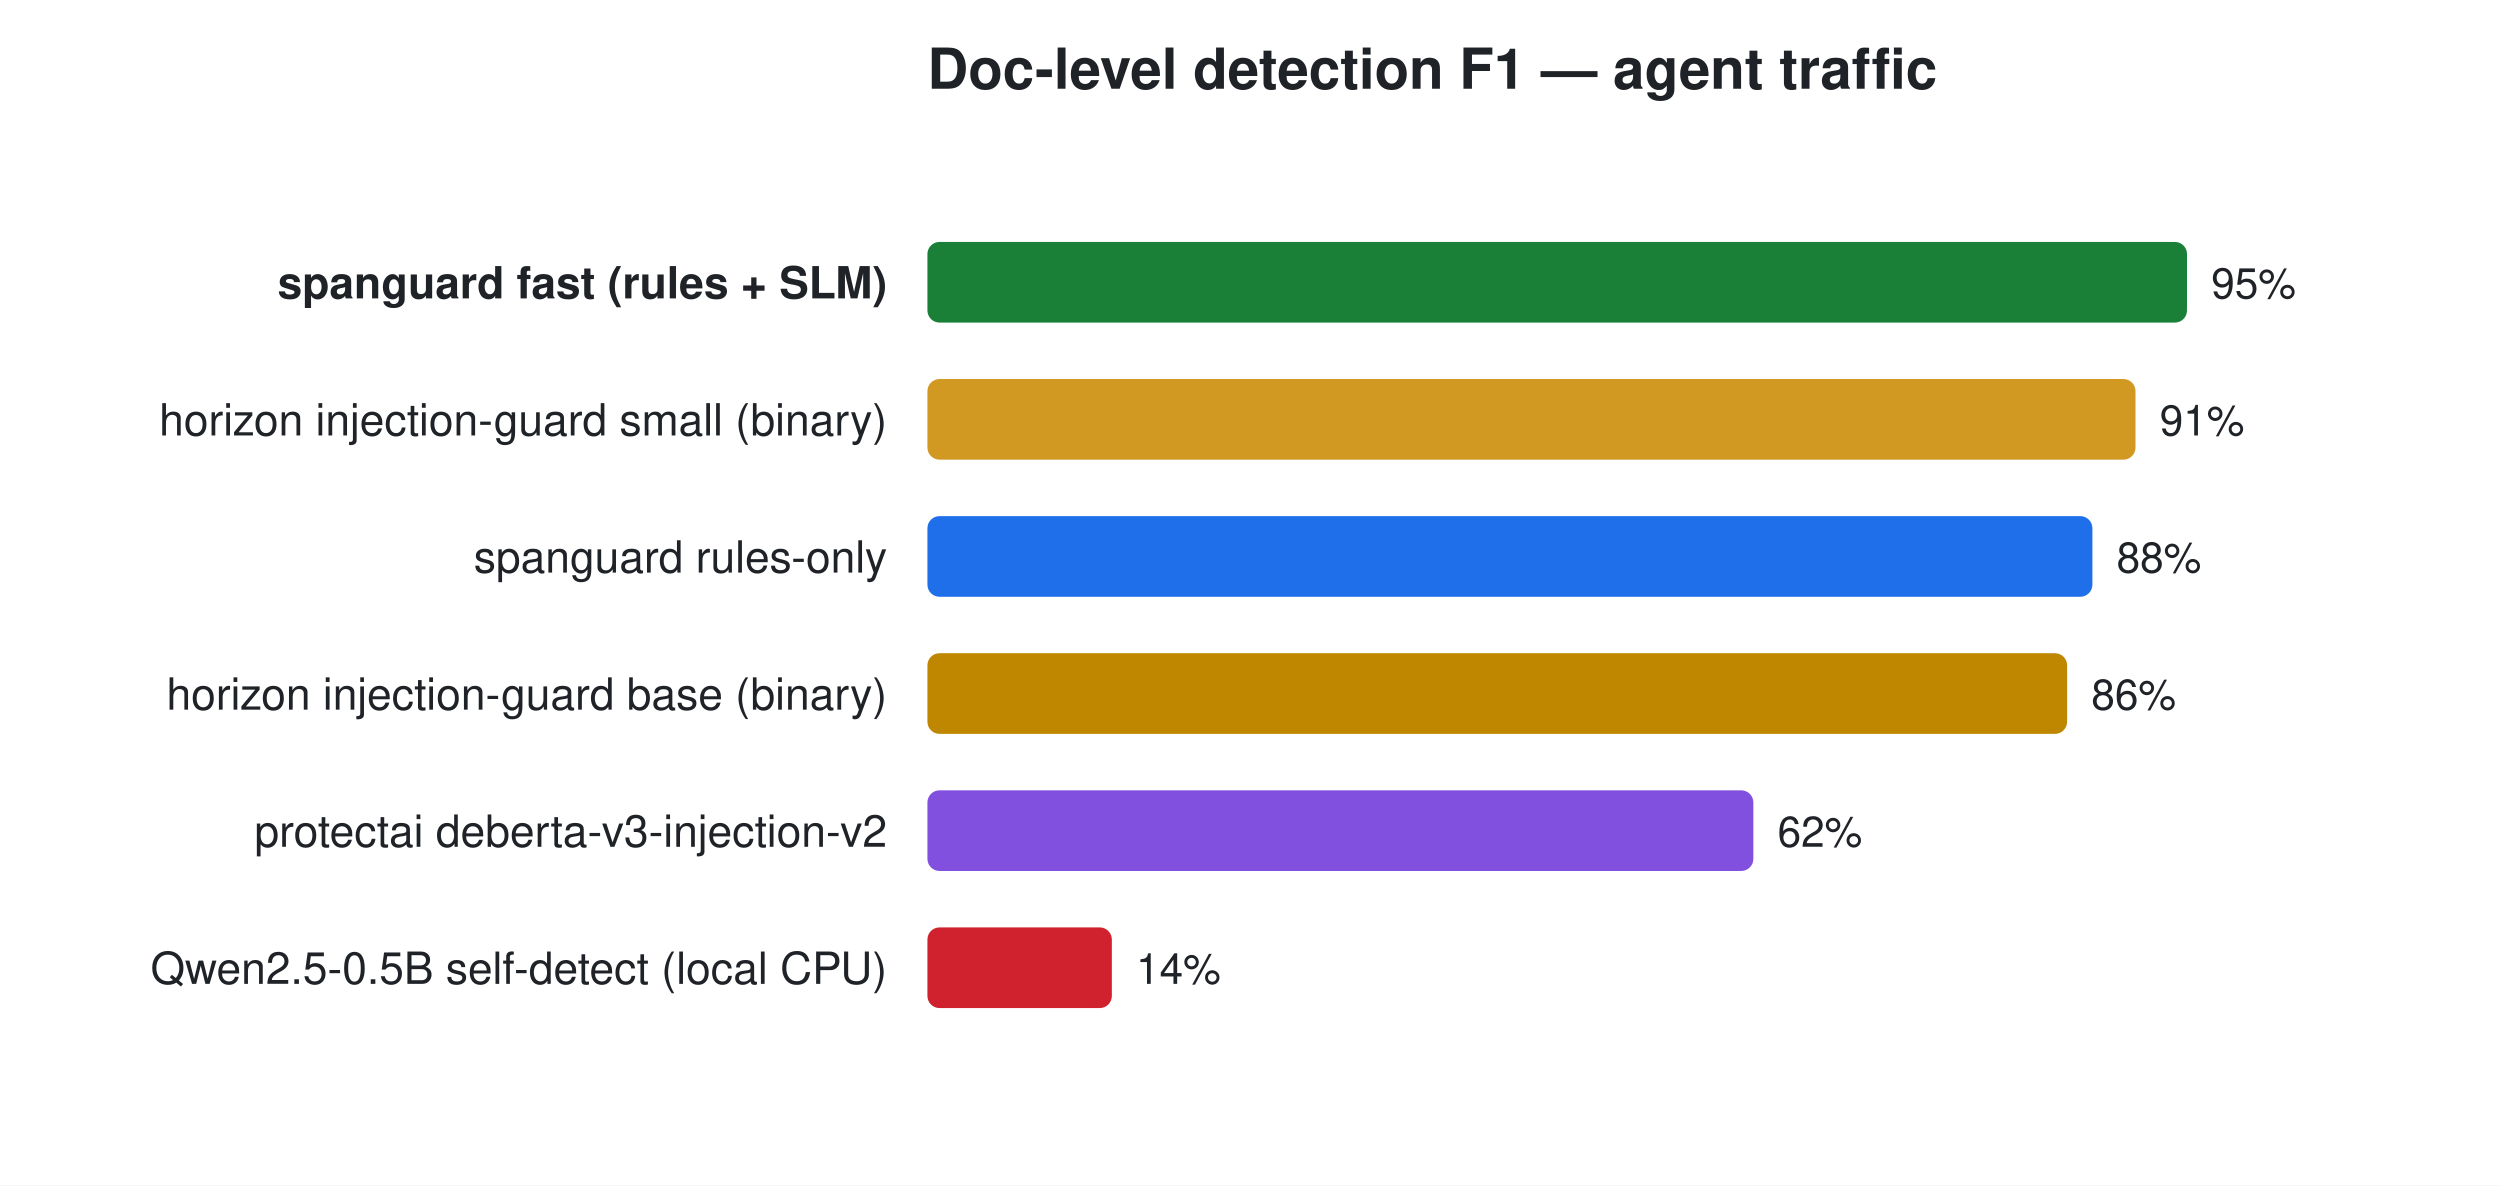
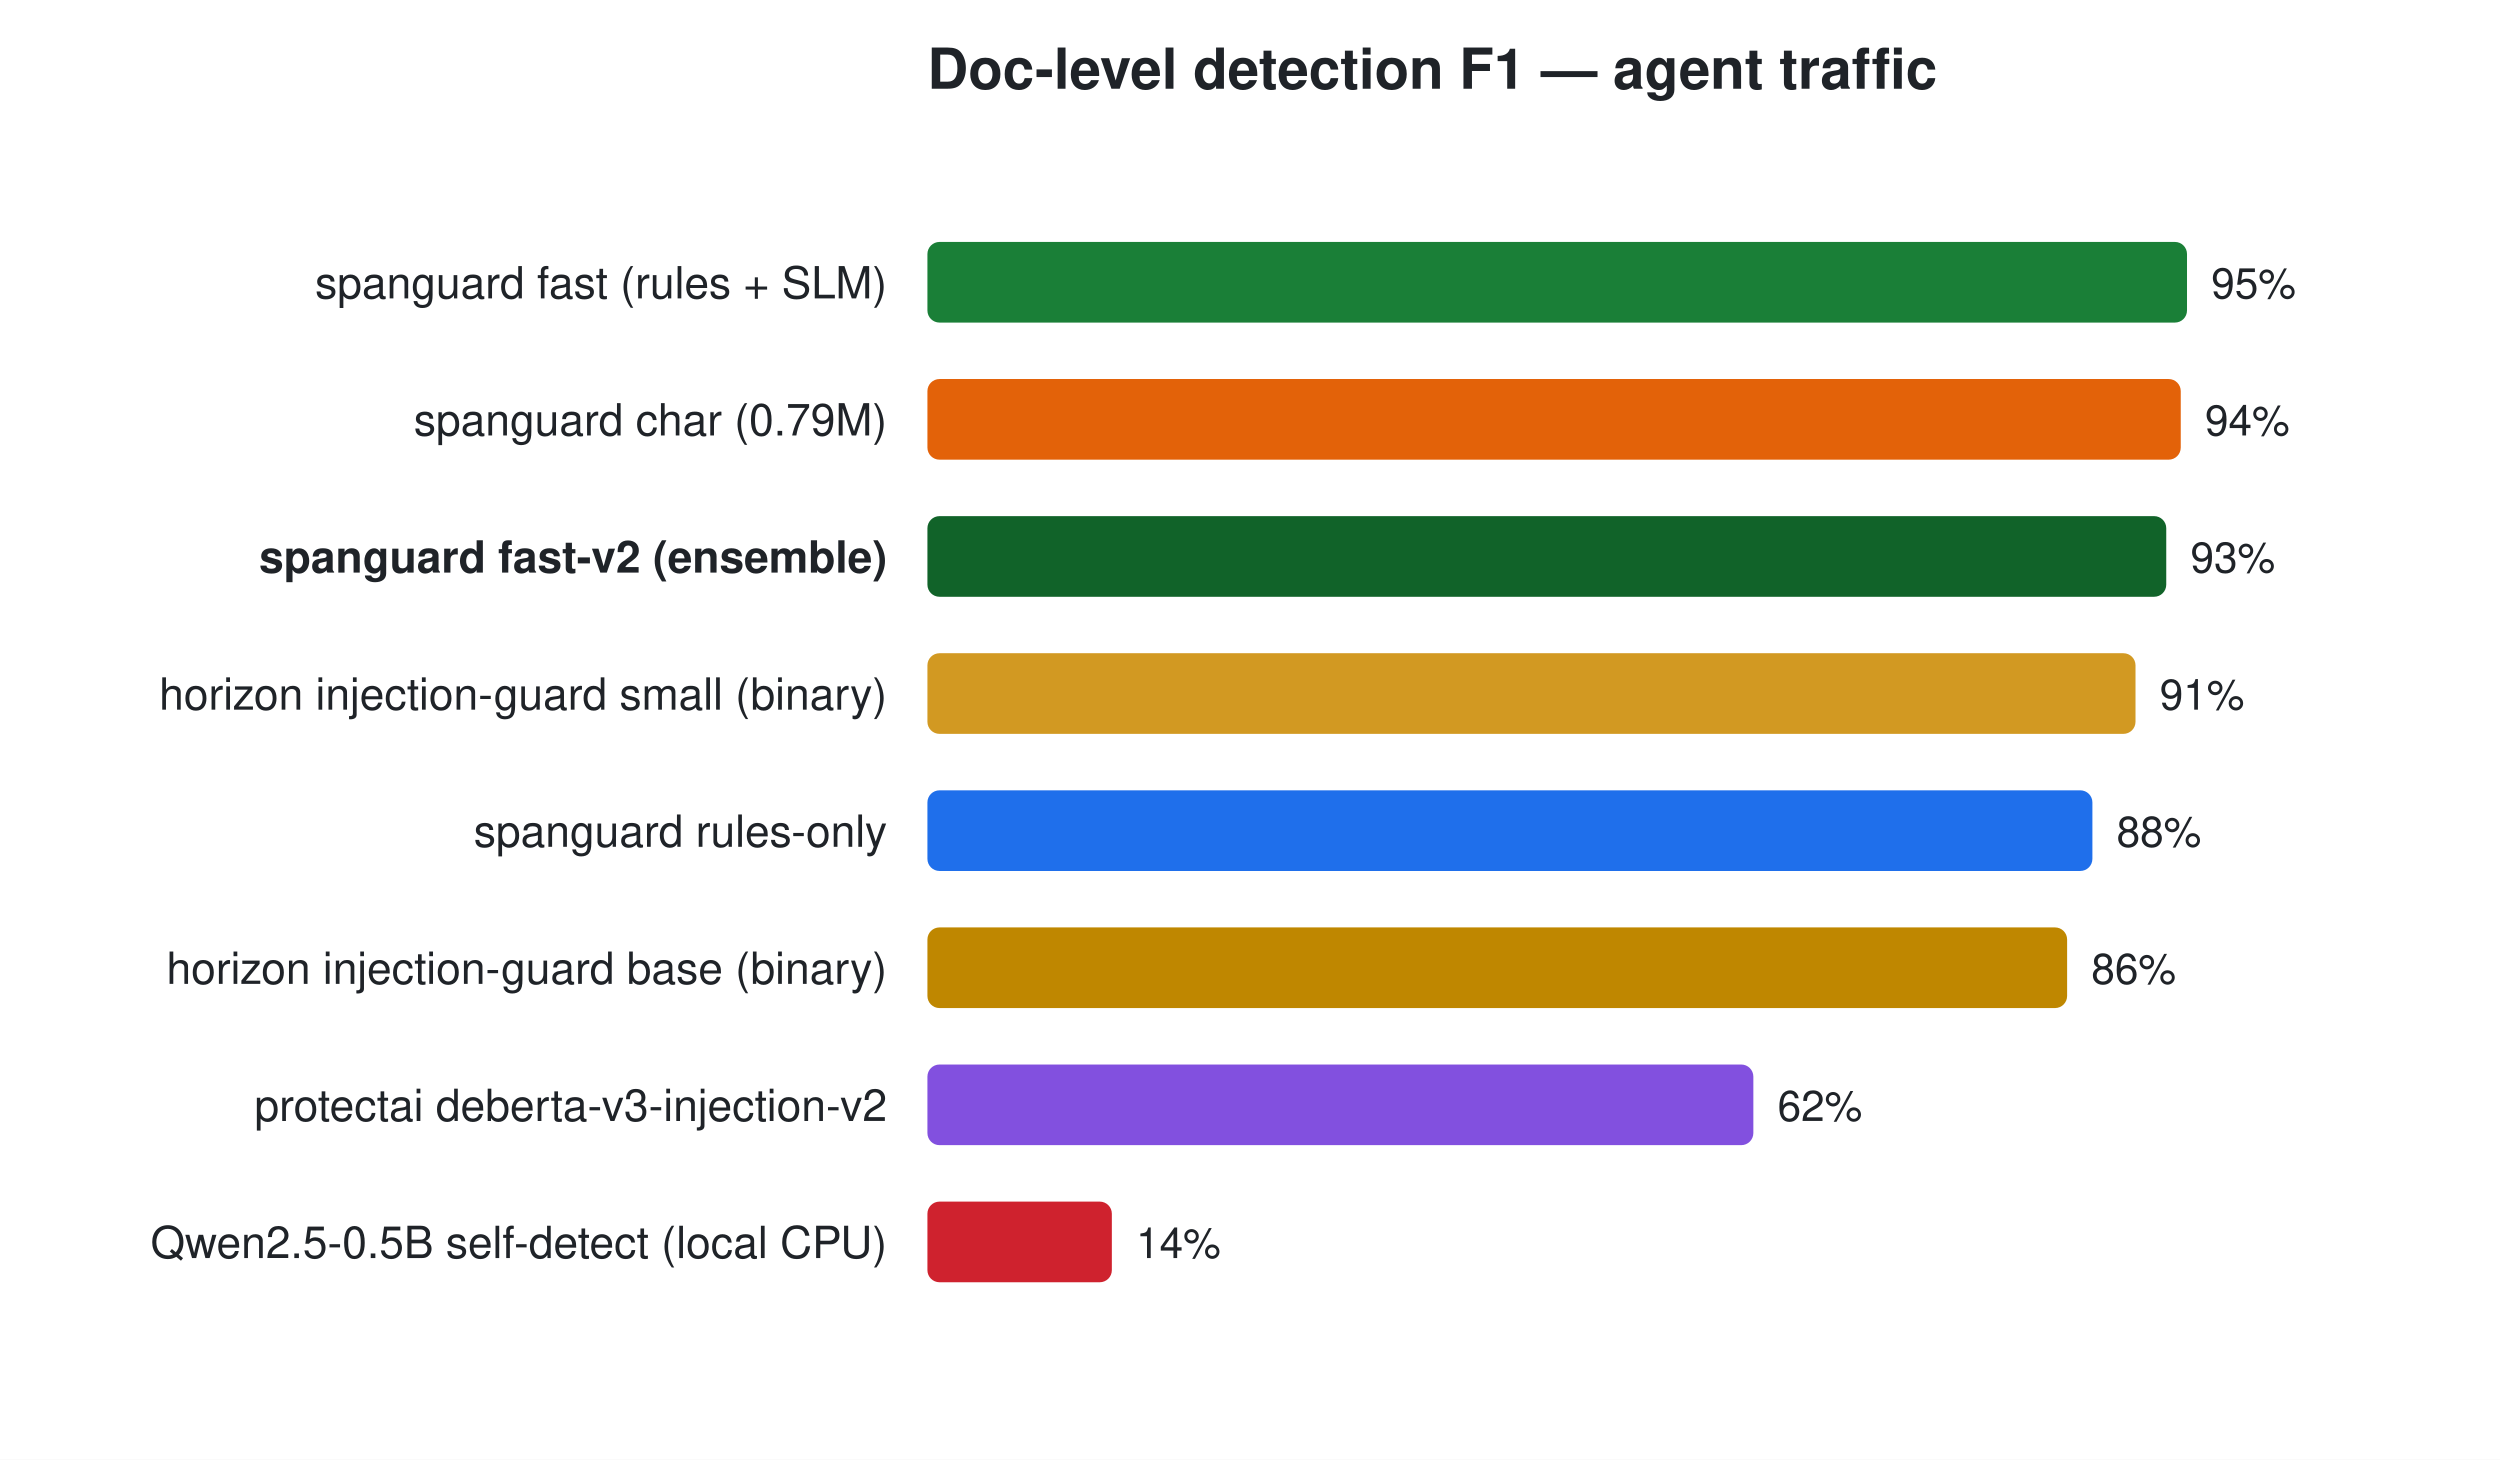
- <svg xmlns="http://www.w3.org/2000/svg" width="620" height="294" viewBox="0 0 620 294" font-family="ui-sans-serif,system-ui,'Segoe UI',Helvetica,Arial,sans-serif">
-   <rect width="620" height="294" fill="#ffffff" />
+ <svg xmlns="http://www.w3.org/2000/svg" width="620" height="362" viewBox="0 0 620 362" font-family="ui-sans-serif,system-ui,'Segoe UI',Helvetica,Arial,sans-serif">
+   <rect width="620" height="362" fill="#ffffff" />
  <text x="230" y="22" font-size="14" fill="#1f2328" text-anchor="start" font-weight="600" font-family="ui-sans-serif,system-ui,'Segoe UI',Helvetica,Arial,sans-serif" opacity="1.0">Doc-level detection F1 — agent traffic</text>
-   <text x="220" y="74" font-size="11" fill="#1f2328" text-anchor="end" font-weight="600" font-family="ui-sans-serif,system-ui,'Segoe UI',Helvetica,Arial,sans-serif" opacity="1.0">spanguard fast (rules + SLM)</text>
+   <text x="220" y="74" font-size="11" fill="#1f2328" text-anchor="end" font-weight="normal" font-family="ui-sans-serif,system-ui,'Segoe UI',Helvetica,Arial,sans-serif" opacity="1.0">spanguard fast (rules + SLM)</text>
  <rect x="230" y="60" width="312.378" height="20" rx="3" fill="#1a7f37" opacity="1.0" />
  <text x="548.378" y="74" font-size="10.5" fill="#1f2328" text-anchor="start" font-weight="normal" font-family="ui-sans-serif,system-ui,'Segoe UI',Helvetica,Arial,sans-serif" opacity="1.0">95%</text>
-   <text x="220" y="108" font-size="11" fill="#1f2328" text-anchor="end" font-weight="normal" font-family="ui-sans-serif,system-ui,'Segoe UI',Helvetica,Arial,sans-serif" opacity="1.0">horizon injection-guard small (binary)</text>
-   <rect x="230" y="94" width="299.607" height="20" rx="3" fill="#d29922" opacity="1.0" />
-   <text x="535.607" y="108" font-size="10.5" fill="#1f2328" text-anchor="start" font-weight="normal" font-family="ui-sans-serif,system-ui,'Segoe UI',Helvetica,Arial,sans-serif" opacity="1.0">91%</text>
-   <text x="220" y="142" font-size="11" fill="#1f2328" text-anchor="end" font-weight="normal" font-family="ui-sans-serif,system-ui,'Segoe UI',Helvetica,Arial,sans-serif" opacity="1.0">spanguard rules-only</text>
-   <rect x="230" y="128" width="288.915" height="20" rx="3" fill="#1f6feb" opacity="1.0" />
-   <text x="524.915" y="142" font-size="10.5" fill="#1f2328" text-anchor="start" font-weight="normal" font-family="ui-sans-serif,system-ui,'Segoe UI',Helvetica,Arial,sans-serif" opacity="1.0">88%</text>
-   <text x="220" y="176" font-size="11" fill="#1f2328" text-anchor="end" font-weight="normal" font-family="ui-sans-serif,system-ui,'Segoe UI',Helvetica,Arial,sans-serif" opacity="1.0">horizon injection-guard base (binary)</text>
-   <rect x="230" y="162" width="282.645" height="20" rx="3" fill="#bf8700" opacity="1.0" />
-   <text x="518.645" y="176" font-size="10.5" fill="#1f2328" text-anchor="start" font-weight="normal" font-family="ui-sans-serif,system-ui,'Segoe UI',Helvetica,Arial,sans-serif" opacity="1.0">86%</text>
-   <text x="220" y="210" font-size="11" fill="#1f2328" text-anchor="end" font-weight="normal" font-family="ui-sans-serif,system-ui,'Segoe UI',Helvetica,Arial,sans-serif" opacity="1.0">protectai deberta-v3-injection-v2</text>
-   <rect x="230" y="196" width="204.831" height="20" rx="3" fill="#8250df" opacity="1.0" />
-   <text x="440.831" y="210" font-size="10.5" fill="#1f2328" text-anchor="start" font-weight="normal" font-family="ui-sans-serif,system-ui,'Segoe UI',Helvetica,Arial,sans-serif" opacity="1.0">62%</text>
-   <text x="220" y="244" font-size="11" fill="#1f2328" text-anchor="end" font-weight="normal" font-family="ui-sans-serif,system-ui,'Segoe UI',Helvetica,Arial,sans-serif" opacity="1.0">Qwen2.5-0.5B self-detect (local CPU)</text>
-   <rect x="230" y="230" width="45.738" height="20" rx="3" fill="#cf222e" opacity="1.0" />
-   <text x="281.738" y="244" font-size="10.5" fill="#1f2328" text-anchor="start" font-weight="normal" font-family="ui-sans-serif,system-ui,'Segoe UI',Helvetica,Arial,sans-serif" opacity="1.0">14%</text>
+   <text x="220" y="108" font-size="11" fill="#1f2328" text-anchor="end" font-weight="normal" font-family="ui-sans-serif,system-ui,'Segoe UI',Helvetica,Arial,sans-serif" opacity="1.0">spanguard char (0.79M)</text>
+   <rect x="230" y="94" width="310.827" height="20" rx="3" fill="#e36209" opacity="1.0" />
+   <text x="546.827" y="108" font-size="10.5" fill="#1f2328" text-anchor="start" font-weight="normal" font-family="ui-sans-serif,system-ui,'Segoe UI',Helvetica,Arial,sans-serif" opacity="1.0">94%</text>
+   <text x="220" y="142" font-size="11" fill="#1f2328" text-anchor="end" font-weight="600" font-family="ui-sans-serif,system-ui,'Segoe UI',Helvetica,Arial,sans-serif" opacity="1.0">spanguard fast-v2 (ensemble)</text>
+   <rect x="230" y="128" width="307.23" height="20" rx="3" fill="#116329" opacity="1.0" />
+   <text x="543.23" y="142" font-size="10.5" fill="#1f2328" text-anchor="start" font-weight="normal" font-family="ui-sans-serif,system-ui,'Segoe UI',Helvetica,Arial,sans-serif" opacity="1.0">93%</text>
+   <text x="220" y="176" font-size="11" fill="#1f2328" text-anchor="end" font-weight="normal" font-family="ui-sans-serif,system-ui,'Segoe UI',Helvetica,Arial,sans-serif" opacity="1.0">horizon injection-guard small (binary)</text>
+   <rect x="230" y="162" width="299.607" height="20" rx="3" fill="#d29922" opacity="1.0" />
+   <text x="535.607" y="176" font-size="10.5" fill="#1f2328" text-anchor="start" font-weight="normal" font-family="ui-sans-serif,system-ui,'Segoe UI',Helvetica,Arial,sans-serif" opacity="1.0">91%</text>
+   <text x="220" y="210" font-size="11" fill="#1f2328" text-anchor="end" font-weight="normal" font-family="ui-sans-serif,system-ui,'Segoe UI',Helvetica,Arial,sans-serif" opacity="1.0">spanguard rules-only</text>
+   <rect x="230" y="196" width="288.915" height="20" rx="3" fill="#1f6feb" opacity="1.0" />
+   <text x="524.915" y="210" font-size="10.5" fill="#1f2328" text-anchor="start" font-weight="normal" font-family="ui-sans-serif,system-ui,'Segoe UI',Helvetica,Arial,sans-serif" opacity="1.0">88%</text>
+   <text x="220" y="244" font-size="11" fill="#1f2328" text-anchor="end" font-weight="normal" font-family="ui-sans-serif,system-ui,'Segoe UI',Helvetica,Arial,sans-serif" opacity="1.0">horizon injection-guard base (binary)</text>
+   <rect x="230" y="230" width="282.645" height="20" rx="3" fill="#bf8700" opacity="1.0" />
+   <text x="518.645" y="244" font-size="10.5" fill="#1f2328" text-anchor="start" font-weight="normal" font-family="ui-sans-serif,system-ui,'Segoe UI',Helvetica,Arial,sans-serif" opacity="1.0">86%</text>
+   <text x="220" y="278" font-size="11" fill="#1f2328" text-anchor="end" font-weight="normal" font-family="ui-sans-serif,system-ui,'Segoe UI',Helvetica,Arial,sans-serif" opacity="1.0">protectai deberta-v3-injection-v2</text>
+   <rect x="230" y="264" width="204.831" height="20" rx="3" fill="#8250df" opacity="1.0" />
+   <text x="440.831" y="278" font-size="10.5" fill="#1f2328" text-anchor="start" font-weight="normal" font-family="ui-sans-serif,system-ui,'Segoe UI',Helvetica,Arial,sans-serif" opacity="1.0">62%</text>
+   <text x="220" y="312" font-size="11" fill="#1f2328" text-anchor="end" font-weight="normal" font-family="ui-sans-serif,system-ui,'Segoe UI',Helvetica,Arial,sans-serif" opacity="1.0">Qwen2.5-0.5B self-detect (local CPU)</text>
+   <rect x="230" y="298" width="45.738" height="20" rx="3" fill="#cf222e" opacity="1.0" />
+   <text x="281.738" y="312" font-size="10.5" fill="#1f2328" text-anchor="start" font-weight="normal" font-family="ui-sans-serif,system-ui,'Segoe UI',Helvetica,Arial,sans-serif" opacity="1.0">14%</text>
</svg>
